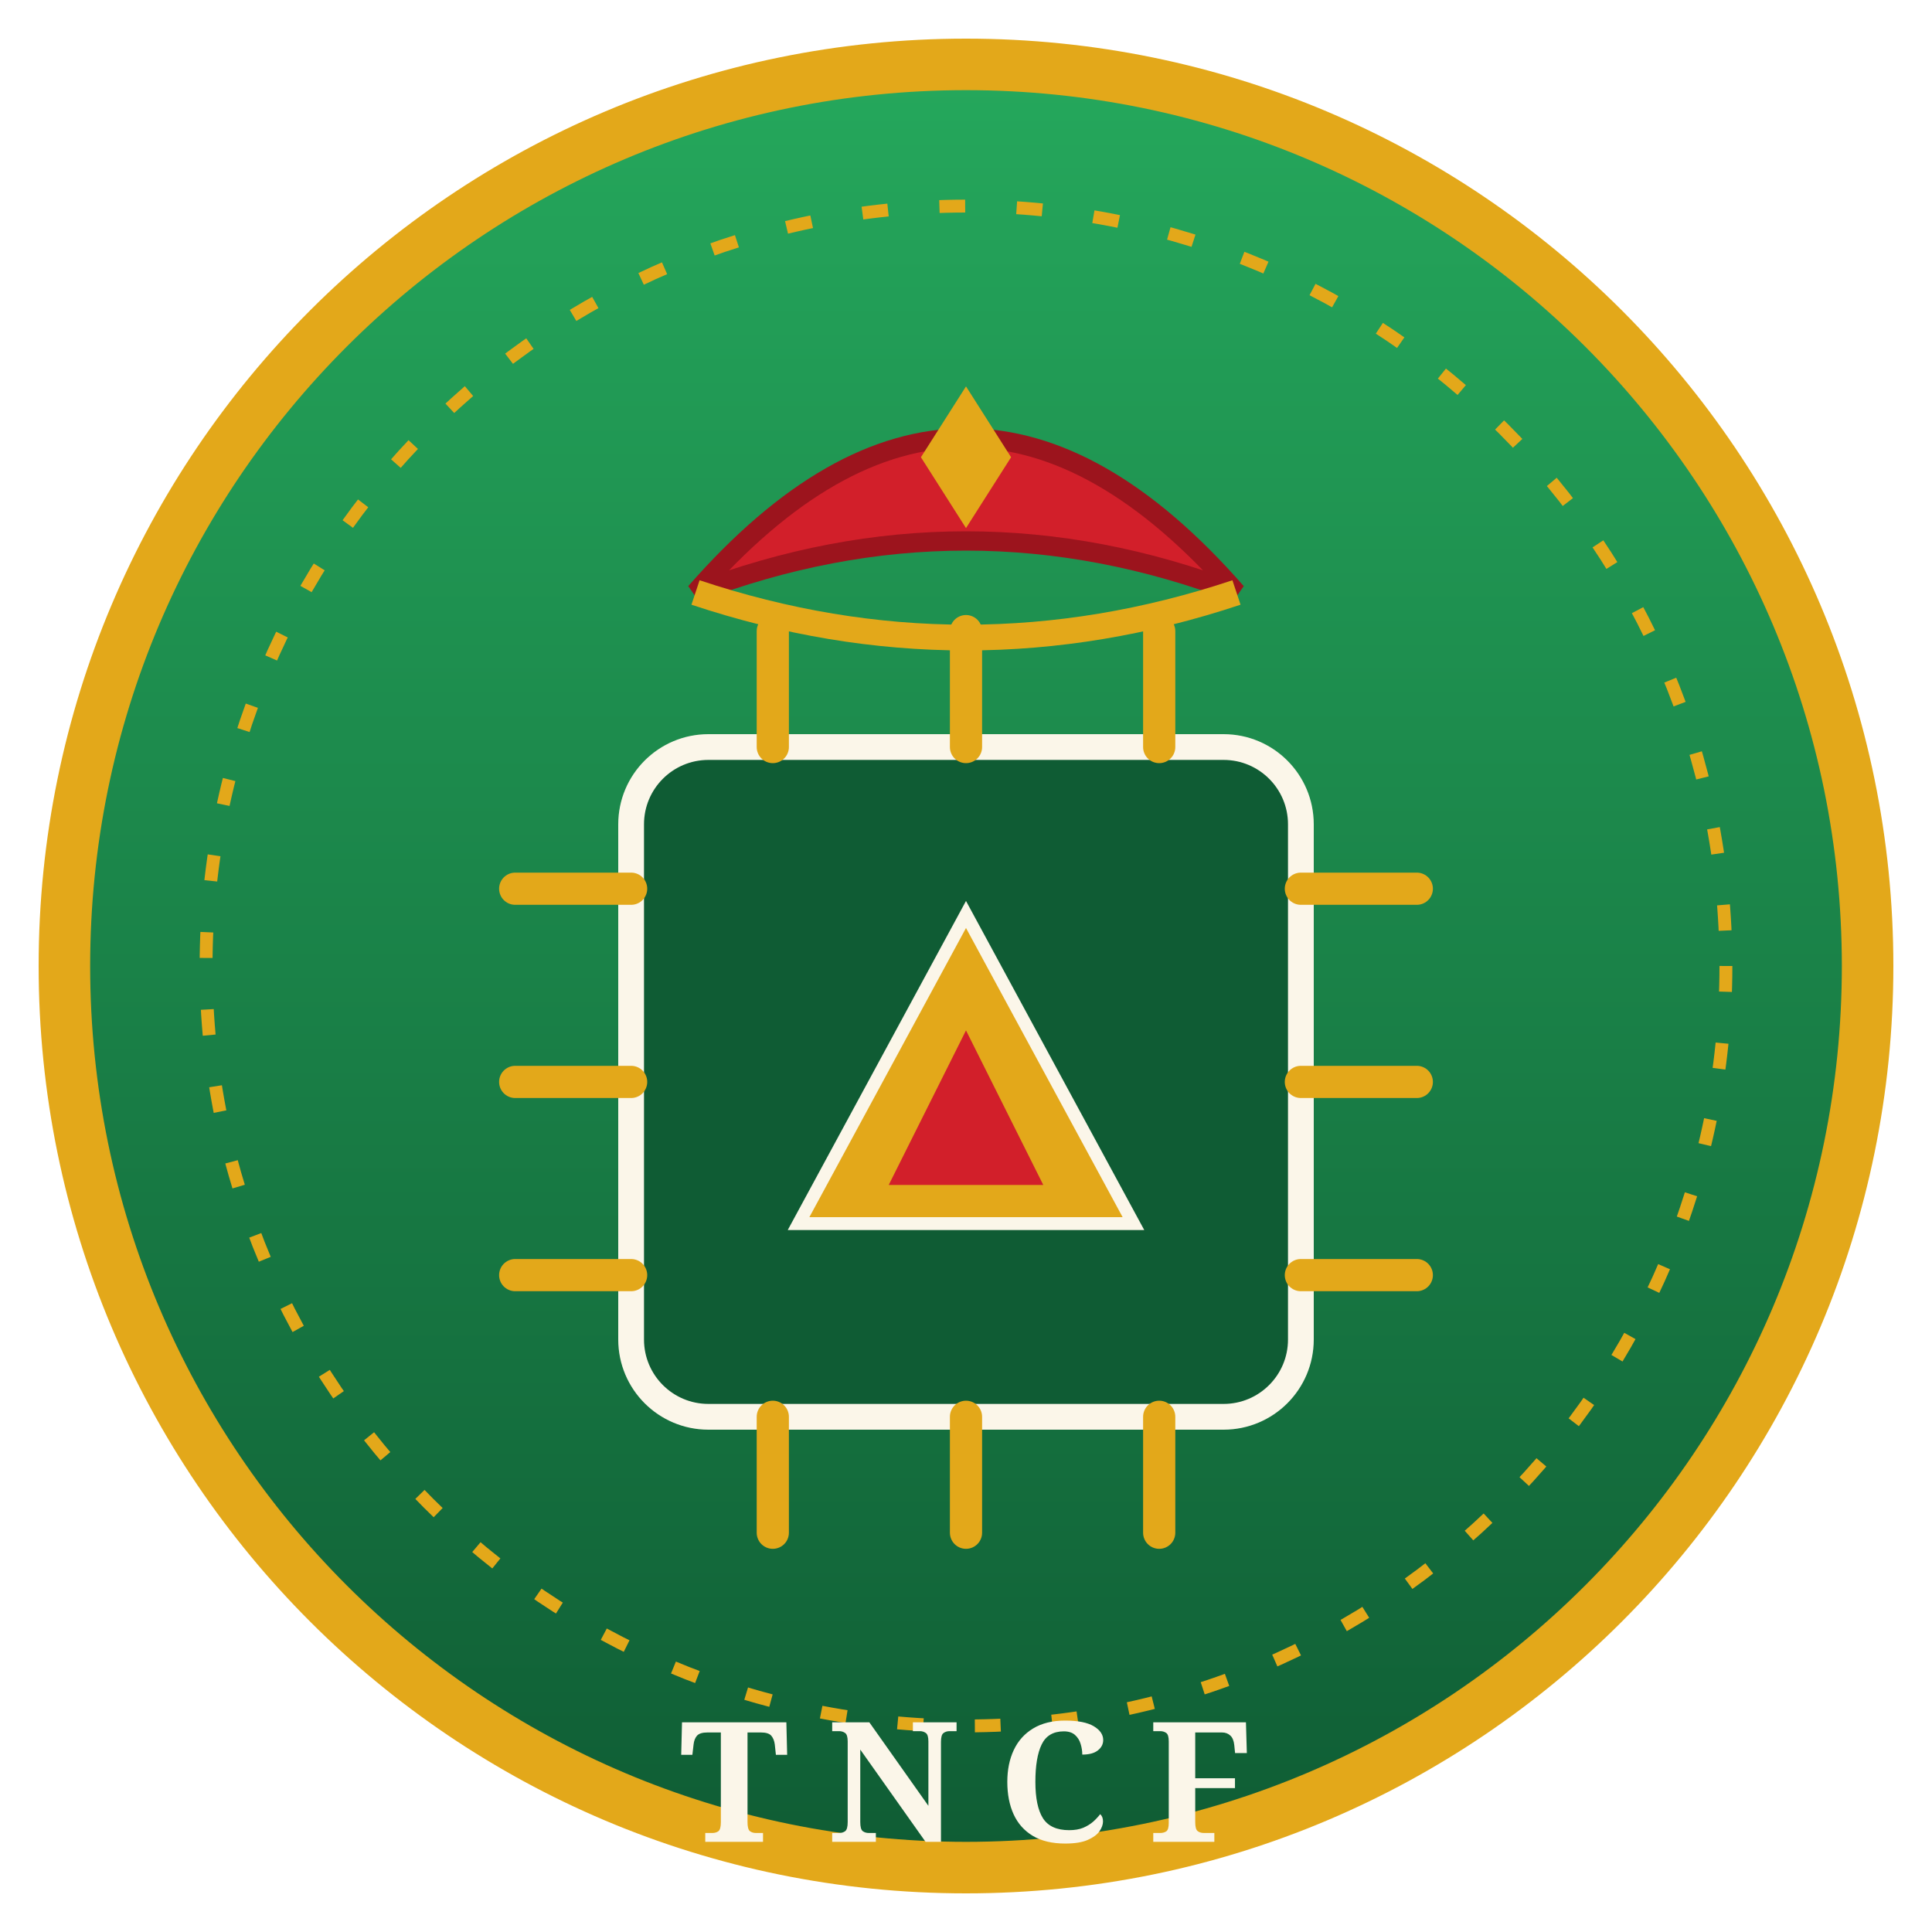
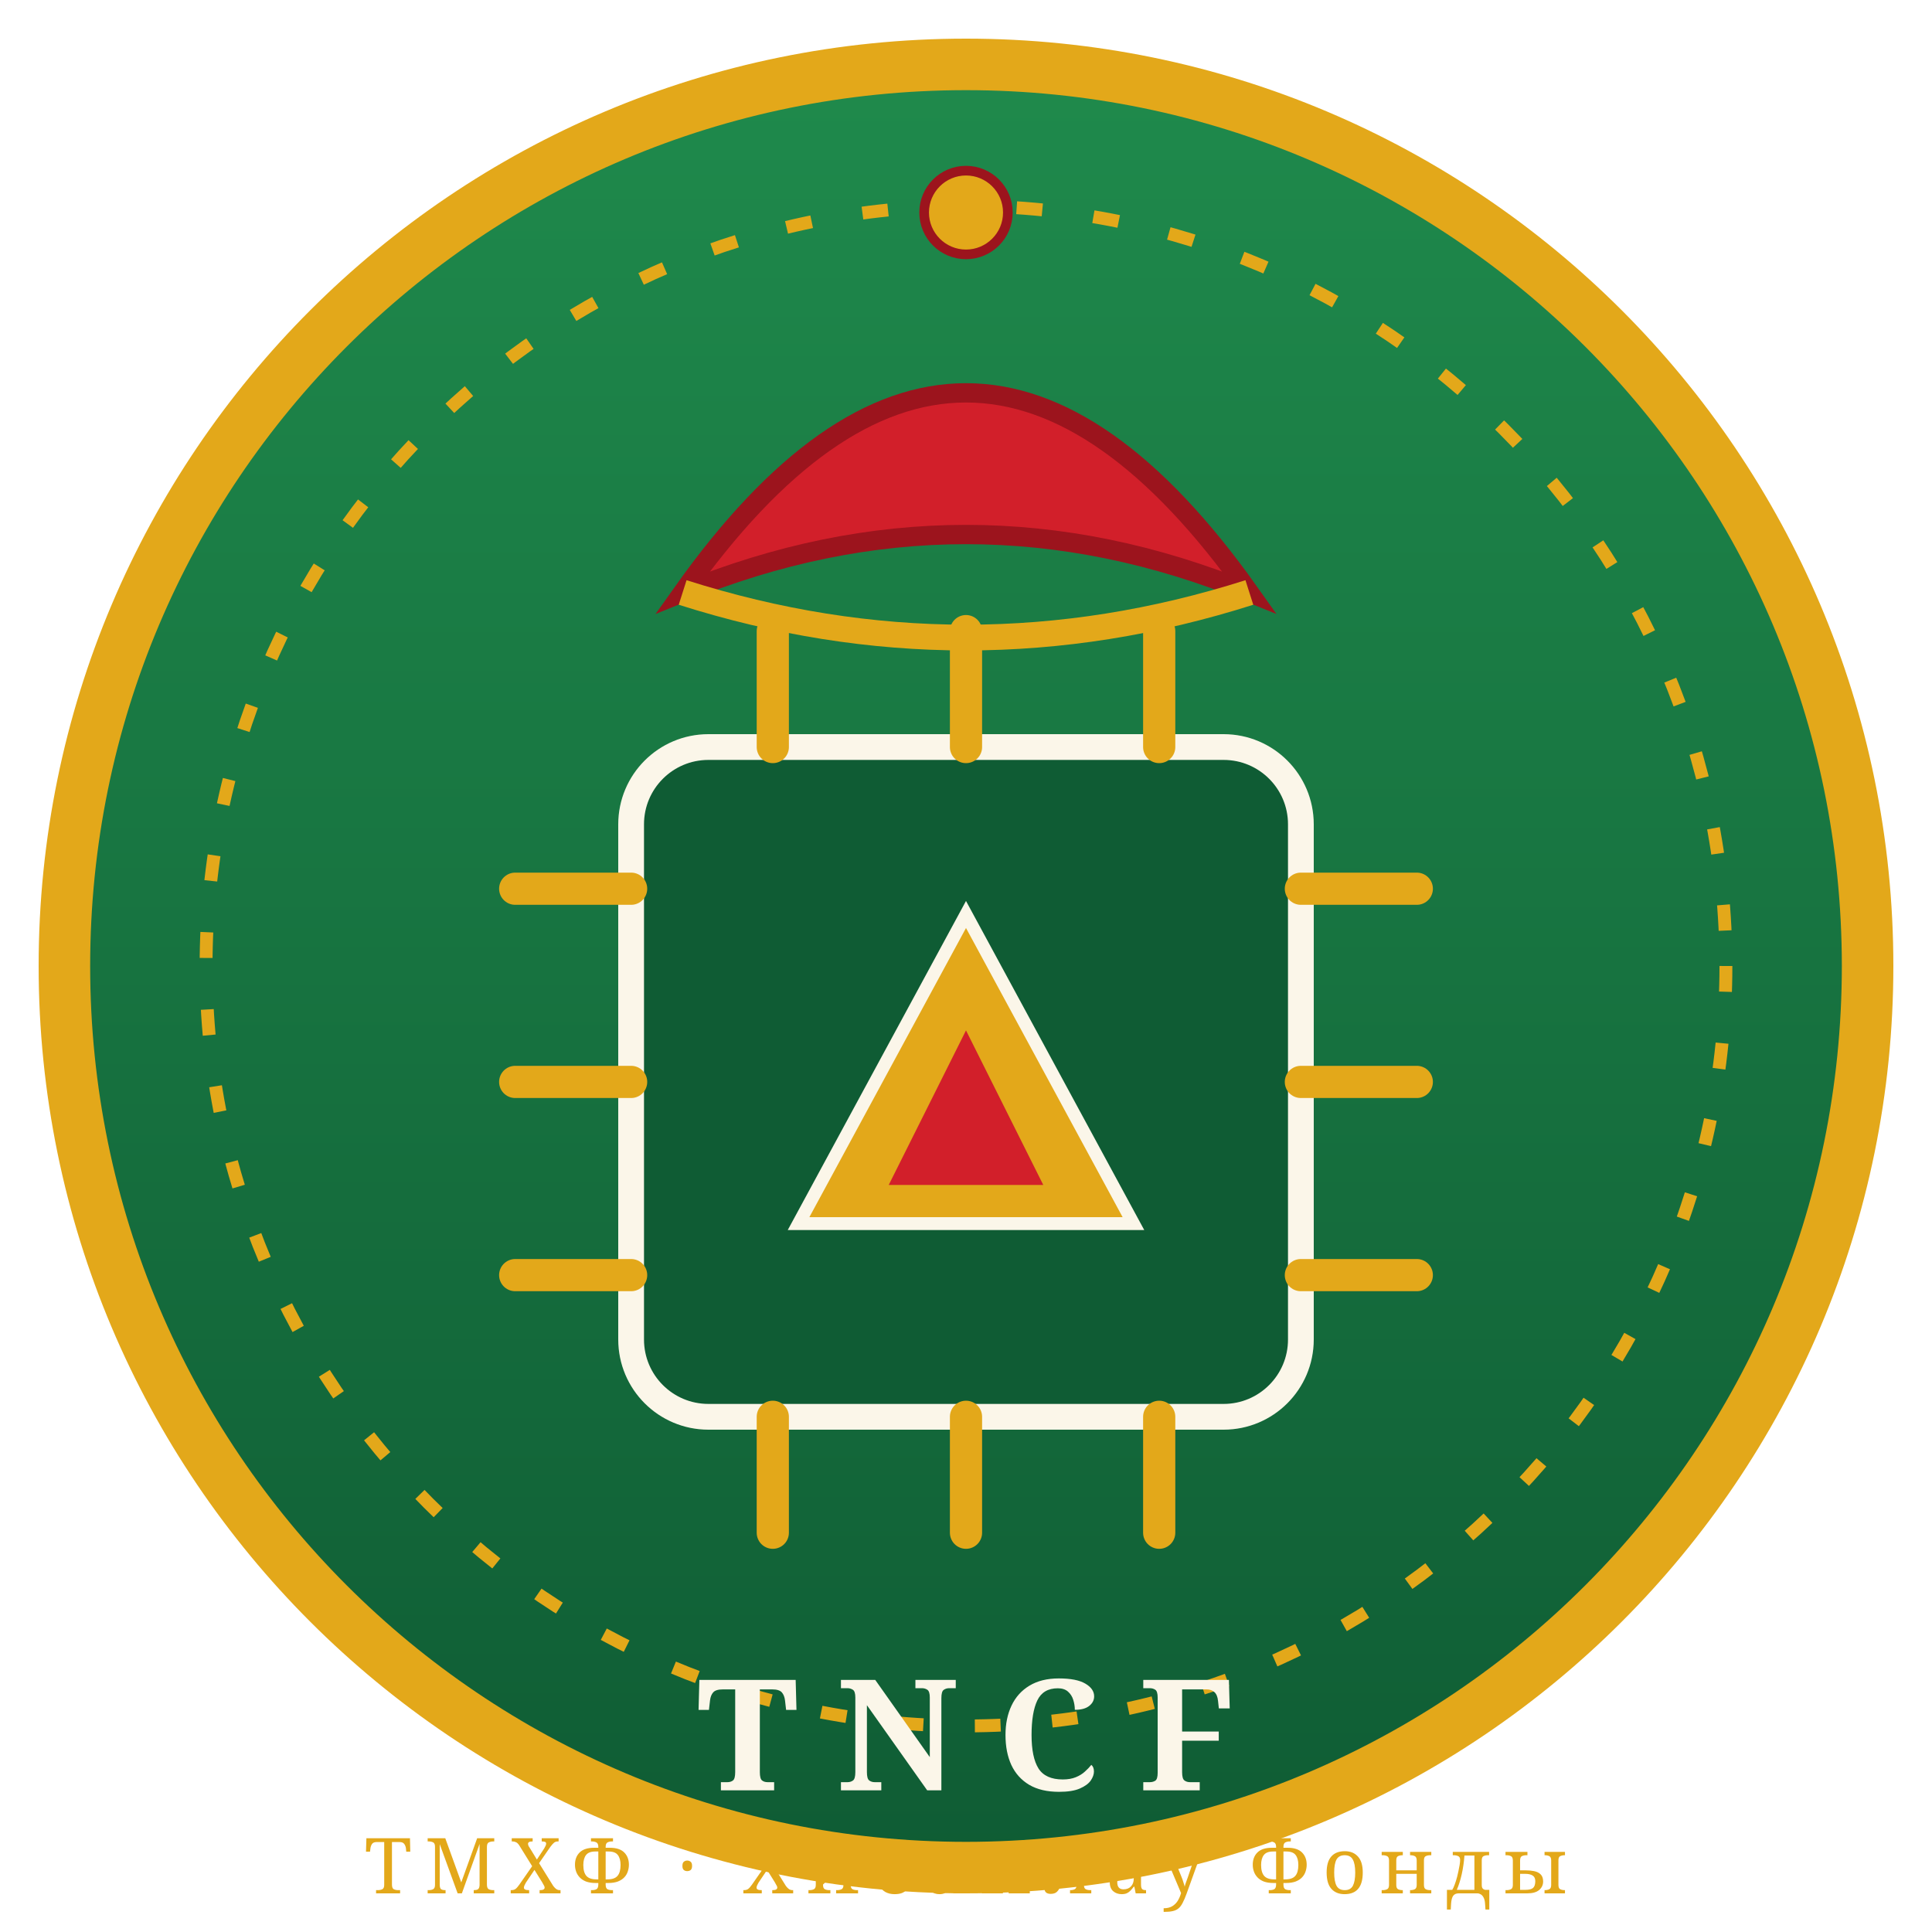
<svg xmlns="http://www.w3.org/2000/svg" width="300" height="300" viewBox="0 0 300 300">
  <defs>
    <linearGradient id="ring" x1="0" y1="0" x2="0" y2="1">
-       <stop offset="0" stop-color="#25a85c" />
+       <stop offset="0" stop-color="#1f8a4c" />
      <stop offset="1" stop-color="#0f5c34" />
    </linearGradient>
  </defs>
  <circle cx="150" cy="150" r="140" fill="url(#ring)" stroke="#e3a81a" stroke-width="8" />
  <circle cx="150" cy="150" r="118" fill="none" stroke="#e3a81a" stroke-width="2" stroke-dasharray="4 8" />
  <g transform="translate(150,168)">
    <rect x="-52" y="-52" width="104" height="104" rx="12" fill="#0f5c34" stroke="#fbf6e9" stroke-width="4" />
    <g stroke="#e3a81a" stroke-width="5" stroke-linecap="round">
      <line x1="-70" y1="-30" x2="-52" y2="-30" />
      <line x1="-70" y1="0" x2="-52" y2="0" />
      <line x1="-70" y1="30" x2="-52" y2="30" />
      <line x1="52" y1="-30" x2="70" y2="-30" />
      <line x1="52" y1="0" x2="70" y2="0" />
      <line x1="52" y1="30" x2="70" y2="30" />
      <line x1="-30" y1="-70" x2="-30" y2="-52" />
      <line x1="0" y1="-70" x2="0" y2="-52" />
      <line x1="30" y1="-70" x2="30" y2="-52" />
      <line x1="-30" y1="52" x2="-30" y2="70" />
      <line x1="0" y1="52" x2="0" y2="70" />
      <line x1="30" y1="52" x2="30" y2="70" />
    </g>
    <polygon points="0,-26 26,22 -26,22" fill="#e3a81a" stroke="#fbf6e9" stroke-width="2" />
    <polygon points="0,-8 12,16 -12,16" fill="#d21f2a" />
  </g>
-   <path d="M108 92 Q150 44 192 92 Q150 76 108 92 Z" fill="#d21f2a" stroke="#9c141d" stroke-width="3" />
-   <path d="M108 92 Q150 106 192 92" fill="none" stroke="#e3a81a" stroke-width="4" />
-   <path d="M150 60 l7 11 -7 11 -7 -11 Z" fill="#e3a81a" />
-   <text x="150" y="286" text-anchor="middle" font-family="Georgia, serif" font-weight="700" font-size="26" fill="#fbf6e9" letter-spacing="6">TNCF</text>
+   <path d="M106 92 Q150 30 194 92 Q150 74 106 92 Z" fill="#d21f2a" stroke="#9c141d" stroke-width="3" />
+   <path d="M106 92 Q150 106 194 92" fill="none" stroke="#e3a81a" stroke-width="4" />
+   <circle cx="150" cy="33" r="6.5" fill="#e3a81a" stroke="#9c141d" stroke-width="1.5" />
+   <text x="150" y="278" text-anchor="middle" font-family="Georgia, serif" font-weight="700" font-size="24" fill="#fbf6e9" letter-spacing="6">TNCF</text>
+   <text x="150" y="294" text-anchor="middle" font-family="Georgia, serif" font-size="12" fill="#e3a81a" letter-spacing="2">ТМХФ · Хисаплау Фонды</text>
</svg>
